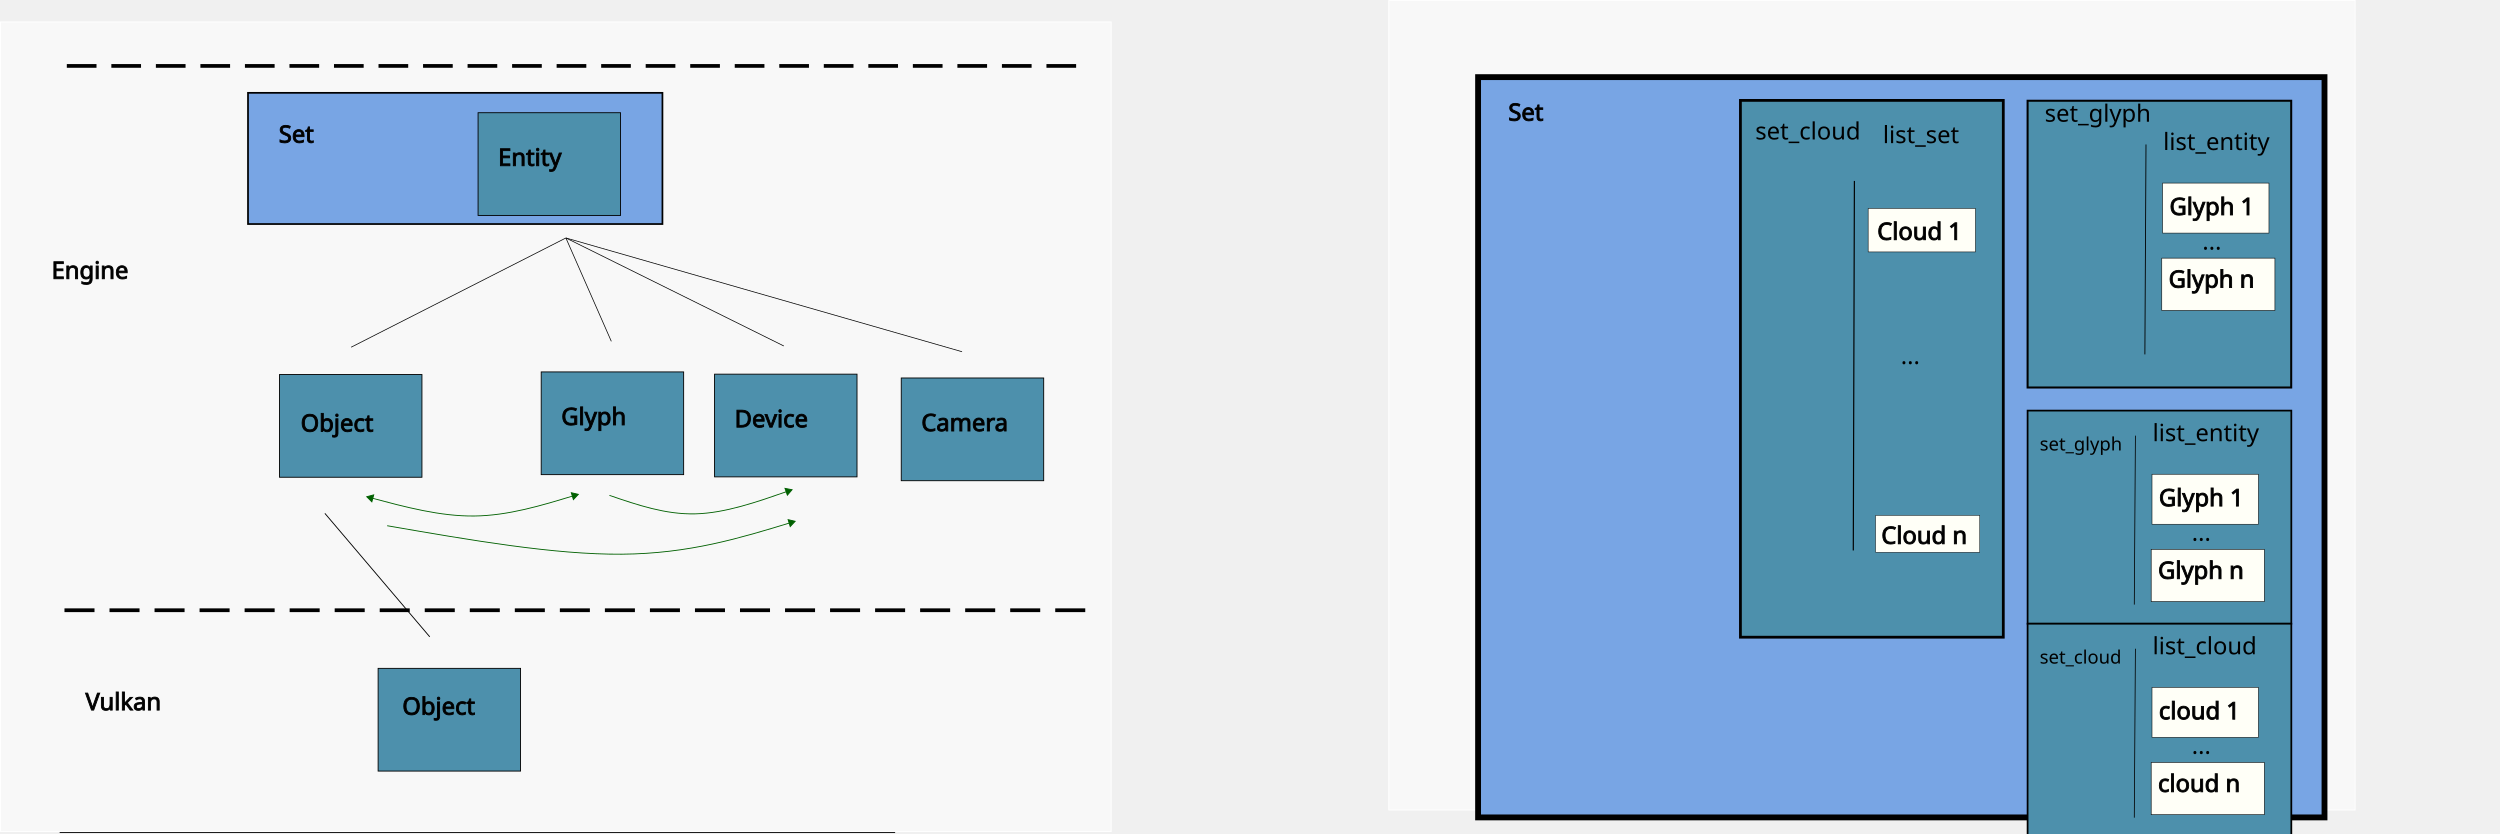
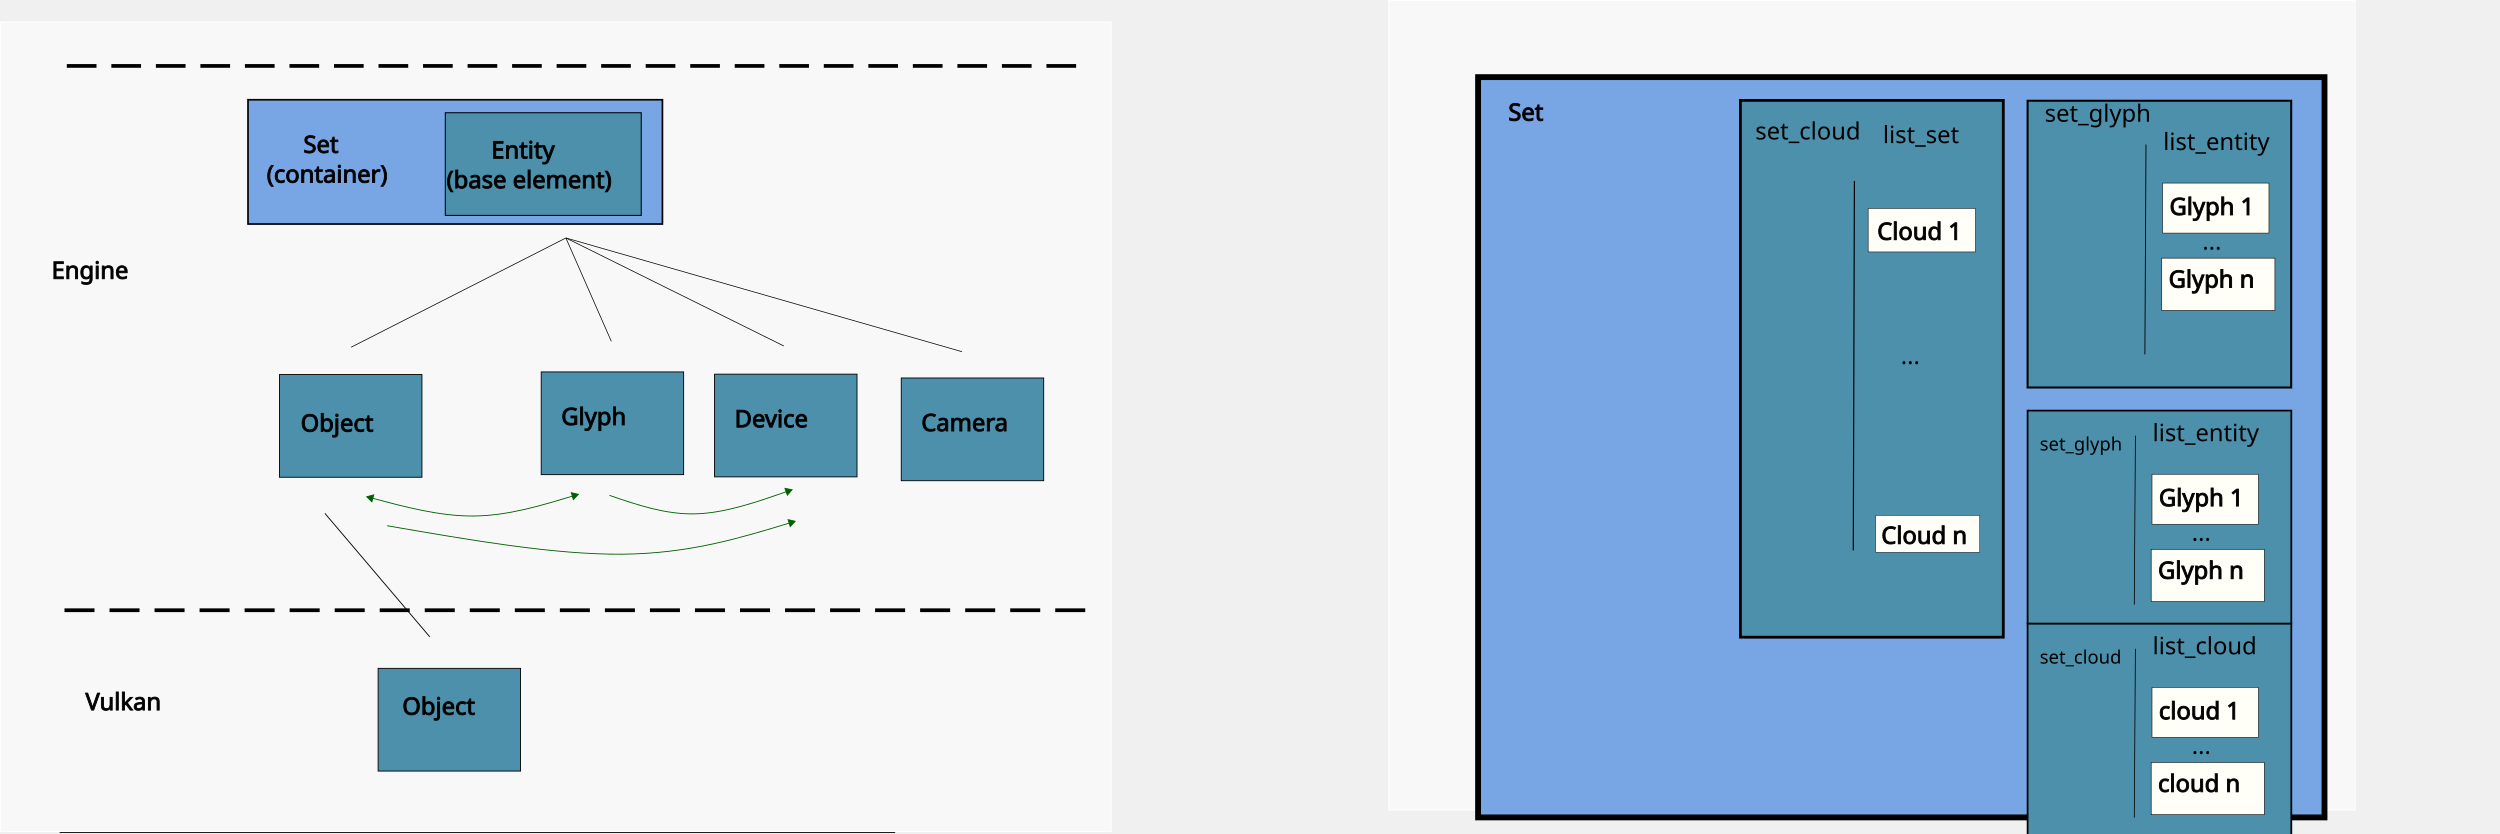
<svg xmlns="http://www.w3.org/2000/svg" width="741.434mm" height="247.051mm" viewBox="0 0 741.434 247.051" version="1.1" id="svg5">
  <defs id="defs2">
    <marker style="overflow:visible" id="TriangleOutL" refX="0.0" refY="0.0" orient="auto">
      <path transform="scale(0.8)" style="fill-rule:evenodd;fill:context-stroke;stroke:context-stroke;stroke-width:1.0pt" d="M 5.77,0.0 L -2.88,5.0 L -2.88,-5.0 L 5.77,0.0 z " id="path2060" />
    </marker>
    <marker style="overflow:visible" id="TriangleInL" refX="0.0" refY="0.0" orient="auto">
      <path transform="scale(-0.8)" style="fill-rule:evenodd;fill:context-stroke;stroke:context-stroke;stroke-width:1.0pt" d="M 5.77,0.0 L -2.88,5.0 L -2.88,-5.0 L 5.77,0.0 z " id="path2051" />
    </marker>
    <marker style="overflow:visible" id="TriangleInM" refX="0.0" refY="0.0" orient="auto">
      <path transform="scale(-0.4)" style="fill-rule:evenodd;fill:context-stroke;stroke:context-stroke;stroke-width:1.0pt" d="M 5.77,0.0 L -2.88,5.0 L -2.88,-5.0 L 5.77,0.0 z " id="path2054" />
    </marker>
  </defs>
  <g id="layer1" transform="translate(331.2248,2.925876)">
    <rect style="fill:#ffffff;fill-opacity:0.555;stroke:#ffffff;stroke-width:0.292" id="rect16124" width="329.398" height="240.062" x="-331.079" y="3.59" />
-     <rect style="fill:#78a5e4;fill-opacity:1;stroke:#000000;stroke-width:0.511;stroke-opacity:1" id="rect896-8" width="122.913" height="38.91" x="-257.675" y="24.607" />
-     <rect style="fill:#4d90ac;fill-opacity:1;stroke:#000000;stroke-width:0.265;stroke-opacity:1" id="rect896" width="42.244" height="30.462" x="-189.439" y="30.503" />
-     <text xml:space="preserve" style="font-size:7.056px;line-height:1.25;font-family:sans-serif;-inkscape-font-specification:'sans-serif, Normal';stroke:#000000;stroke-width:0.265;stroke-opacity:1" x="-183.499" y="46.233" id="text1714">
-       <tspan id="tspan1712" style="stroke:#000000;stroke-width:0.265;stroke-opacity:1" x="-183.499" y="46.233">Entity</tspan>
+     <rect style="fill:#78a5e4;fill-opacity:1;stroke:#000000;stroke-width:0.497;stroke-opacity:1" id="rect896-8" width="122.913" height="36.862" x="-257.675" y="26.656" />
+     <rect style="fill:#4d90ac;fill-opacity:1;stroke:#000000;stroke-width:0.311;stroke-opacity:1" id="rect896" width="58.104" height="30.443" x="-199.157" y="30.512" />
+     <text xml:space="preserve" style="font-size:7.056px;line-height:1.25;font-family:sans-serif;-inkscape-font-specification:'sans-serif, Normal';text-align:center;text-anchor:middle;stroke:#000000;stroke-width:0.265;stroke-opacity:1" x="-169.716" y="44.046" id="text1714">
+       <tspan id="tspan1712" style="text-align:center;text-anchor:middle;stroke:#000000;stroke-width:0.265;stroke-opacity:1" x="-169.716" y="44.046">Entity</tspan>
+       <tspan style="text-align:center;text-anchor:middle;stroke:#000000;stroke-width:0.265;stroke-opacity:1" x="-169.716" y="52.865" id="tspan5735">(base element)</tspan>
    </text>
    <rect style="fill:#4d90ac;fill-opacity:1;stroke:#000000;stroke-width:0.265;stroke-opacity:1" id="rect896-89" width="42.244" height="30.462" x="-248.332" y="108.151" />
    <text xml:space="preserve" style="font-size:7.056px;line-height:1.25;font-family:sans-serif;-inkscape-font-specification:'sans-serif, Normal';stroke:#000000;stroke-width:0.265;stroke-opacity:1" x="-242.065" y="125.047" id="text1714-64">
      <tspan id="tspan1712-3" style="stroke:#000000;stroke-width:0.265;stroke-opacity:1" x="-242.065" y="125.047">Object</tspan>
    </text>
-     <text xml:space="preserve" style="font-size:7.056px;line-height:1.25;font-family:sans-serif;-inkscape-font-specification:'sans-serif, Normal';stroke:#000000;stroke-width:0.265;stroke-opacity:1" x="-248.55" y="39.368" id="text1714-83">
-       <tspan id="tspan1712-1" style="stroke:#000000;stroke-width:0.265;stroke-opacity:1" x="-248.55" y="39.368">Set</tspan>
+     <text xml:space="preserve" style="font-size:7.056px;line-height:1.25;font-family:sans-serif;-inkscape-font-specification:'sans-serif, Normal';text-align:center;text-anchor:middle;stroke:#000000;stroke-width:0.265;stroke-opacity:1" x="-229.618" y="42.394" id="text1714-83">
+       <tspan id="tspan1712-1" style="text-align:center;text-anchor:middle;stroke:#000000;stroke-width:0.265;stroke-opacity:1" x="-229.618" y="42.394">Set</tspan>
+       <tspan style="text-align:center;text-anchor:middle;stroke:#000000;stroke-width:0.265;stroke-opacity:1" x="-229.618" y="51.214" id="tspan1323">(container)</tspan>
    </text>
    <rect style="fill:#4d90ac;fill-opacity:1;stroke:#000000;stroke-width:0.265;stroke-opacity:1" id="rect896-1-5" width="42.244" height="30.462" x="-219.085" y="195.292" />
    <text xml:space="preserve" style="font-size:7.056px;line-height:1.25;font-family:sans-serif;-inkscape-font-specification:'sans-serif, Normal';stroke:#000000;stroke-width:0.265;stroke-opacity:1" x="-211.919" y="209.015" id="text1714-7-9">
      <tspan id="tspan1712-5-7" style="stroke:#000000;stroke-width:0.265;stroke-opacity:1" x="-211.919" y="209.015">Object</tspan>
    </text>
    <rect style="fill:#4d90ac;fill-opacity:1;stroke:#000000;stroke-width:0.265;stroke-opacity:1" id="rect896-17" width="42.244" height="30.462" x="-170.718" y="107.376" />
    <text xml:space="preserve" style="font-size:7.056px;line-height:1.25;font-family:sans-serif;-inkscape-font-specification:'sans-serif, Normal';stroke:#000000;stroke-width:0.265;stroke-opacity:1" x="-164.778" y="123.106" id="text1714-8">
      <tspan id="tspan1712-57" style="stroke:#000000;stroke-width:0.265;stroke-opacity:1" x="-164.778" y="123.106">Glyph</tspan>
    </text>
    <rect style="fill:#4d90ac;fill-opacity:1;stroke:#000000;stroke-width:0.265;stroke-opacity:1" id="rect896-17-4" width="42.244" height="30.462" x="-119.302" y="108.04" />
    <text xml:space="preserve" style="font-size:7.056px;line-height:1.25;font-family:sans-serif;-inkscape-font-specification:'sans-serif, Normal';stroke:#000000;stroke-width:0.265;stroke-opacity:1" x="-113.362" y="123.77" id="text1714-8-1">
      <tspan id="tspan1712-57-8" style="stroke:#000000;stroke-width:0.265;stroke-opacity:1" x="-113.362" y="123.77">Device</tspan>
    </text>
    <rect style="fill:#4d90ac;fill-opacity:1;stroke:#000000;stroke-width:0.265;stroke-opacity:1" id="rect896-17-4-1" width="42.244" height="30.462" x="-63.938" y="109.176" />
    <text xml:space="preserve" style="font-size:7.056px;line-height:1.25;font-family:sans-serif;-inkscape-font-specification:'sans-serif, Normal';stroke:#000000;stroke-width:0.265;stroke-opacity:1" x="-57.998" y="124.906" id="text1714-8-1-7">
      <tspan id="tspan1712-57-8-5" style="stroke:#000000;stroke-width:0.265;stroke-opacity:1" x="-57.998" y="124.906">Camera</tspan>
    </text>
    <text xml:space="preserve" style="font-size:7.056px;line-height:1.25;font-family:sans-serif;-inkscape-font-specification:'sans-serif, Normal';stroke:#000000;stroke-width:0.265;stroke-opacity:1" x="-315.928" y="79.738" id="text10767">
      <tspan id="tspan10765" style="stroke:#000000;stroke-width:0.265;stroke-opacity:1" x="-315.928" y="79.738">Engine</tspan>
    </text>
    <text xml:space="preserve" style="font-size:7.056px;line-height:1.25;font-family:sans-serif;-inkscape-font-specification:'sans-serif, Normal';stroke:#000000;stroke-width:0.265;stroke-opacity:1" x="-305.878" y="207.671" id="text11761">
      <tspan id="tspan11759" style="stroke:#000000;stroke-width:0.265;stroke-opacity:1" x="-305.878" y="207.671">Vulkan</tspan>
    </text>
    <path style="fill:none;stroke:#000000;stroke-width:0.265px;stroke-linecap:butt;stroke-linejoin:miter;stroke-opacity:1" d="m -234.875,149.325 31.101,36.616" id="path12751" />
    <path style="fill:none;stroke:#000000;stroke-width:1.101;stroke-linecap:butt;stroke-linejoin:miter;stroke-miterlimit:4;stroke-dasharray:8.804, 4.402;stroke-dashoffset:0;stroke-opacity:1" d="M -311.409,16.625 H -11.314" id="path12759" />
    <path style="fill:none;stroke:#000000;stroke-width:1.113;stroke-linecap:butt;stroke-linejoin:miter;stroke-miterlimit:4;stroke-dasharray:8.904, 4.452;stroke-dashoffset:0;stroke-opacity:1" d="M -312.103,178.056 H -5.169" id="path12759-5" />
    <path style="fill:none;stroke:#000000;stroke-width:0.265px;stroke-linecap:butt;stroke-linejoin:miter;stroke-opacity:1" d="M -313.535,243.993 H -65.756" id="path12759-3" />
    <path style="fill:none;stroke:#000000;stroke-width:0.215px;stroke-linecap:butt;stroke-linejoin:miter;stroke-opacity:1" d="m -163.398,67.648 13.475,30.657" id="path14612" />
    <path style="fill:none;stroke:#000000;stroke-width:0.215px;stroke-linecap:butt;stroke-linejoin:miter;stroke-opacity:1" d="m -163.398,67.648 -63.69,32.398" id="path14614" />
    <path style="fill:none;stroke:#000000;stroke-width:0.215px;stroke-linecap:butt;stroke-linejoin:miter;stroke-opacity:1" d="M -163.398,67.648 -45.904,101.389" id="path1873" />
    <path style="fill:none;stroke:#000000;stroke-width:0.215px;stroke-linecap:butt;stroke-linejoin:miter;stroke-opacity:1" d="m -163.398,67.648 64.636,32.04 m 48.487,-19.935" id="path1873-1" />
    <rect style="fill:#ffffff;fill-opacity:0.555;stroke:#ffffff;stroke-width:0.273" id="rect16124-3" width="286.585" height="240.081" x="80.655" y="-2.79" />
    <rect style="fill:#ffffff;fill-opacity:0.555;stroke:#ffffff;stroke-width:0.215" id="rect16124-3-0" width="291.162" height="147.15" x="140.207" y="259.818" />
    <rect style="fill:#78a5e4;fill-opacity:1;stroke:#000000;stroke-width:1.734;stroke-opacity:1" id="rect896-8-1" width="251.026" height="219.547" x="107.136" y="19.949" />
    <rect style="fill:#4d90ac;fill-opacity:1;stroke:#000000;stroke-width:0.602;stroke-opacity:1" id="rect896-7" width="78.178" height="85.044" x="270.106" y="26.953" />
    <rect style="fill:#4d90ac;fill-opacity:1;stroke:#000000;stroke-width:0.823;stroke-opacity:1" id="rect896-7-2" width="77.958" height="159.202" x="184.941" y="26.849" />
    <rect style="fill:#fffff7;fill-opacity:1;stroke:#000000;stroke-width:0.15;stroke-opacity:1" id="rect896-17-4-1-4" width="31.811" height="12.914" x="222.821" y="58.876" />
    <text xml:space="preserve" style="font-size:7.056px;line-height:1.25;font-family:sans-serif;-inkscape-font-specification:'sans-serif, Normal';stroke:#000000;stroke-width:0.265;stroke-opacity:1" x="225.505" y="68.186" id="text1714-5">
      <tspan id="tspan1712-9" style="stroke:#000000;stroke-width:0.265;stroke-opacity:1" x="225.505" y="68.186">Cloud 1</tspan>
    </text>
    <rect style="fill:#fffff7;fill-opacity:1;stroke:#000000;stroke-width:0.136;stroke-opacity:1" id="rect896-17-4-1-4-8" width="30.887" height="10.939" x="225.033" y="149.925" />
    <text xml:space="preserve" style="font-size:7.056px;line-height:1.25;font-family:sans-serif;-inkscape-font-specification:'sans-serif, Normal';stroke:#000000;stroke-width:0.265;stroke-opacity:1" x="226.716" y="158.346" id="text1714-5-9">
      <tspan id="tspan1712-9-3" style="stroke:#000000;stroke-width:0.265;stroke-opacity:1" x="226.716" y="158.346">Cloud n</tspan>
    </text>
    <text xml:space="preserve" style="font-size:7.056px;line-height:1.25;font-family:sans-serif;-inkscape-font-specification:'sans-serif, Normal';stroke:#000000;stroke-width:0.265;stroke-opacity:1" x="116.098" y="32.844" id="text1714-83-7">
      <tspan id="tspan1712-1-8" style="stroke:#000000;stroke-width:0.265;stroke-opacity:1" x="116.098" y="32.844">Set</tspan>
    </text>
    <text xml:space="preserve" style="font-size:7.056px;line-height:1.25;font-family:sans-serif;-inkscape-font-specification:'sans-serif, Normal';stroke-width:0.265" x="189.342" y="38.43" id="text7446">
      <tspan id="tspan7444" style="stroke-width:0.265" x="189.342" y="38.43">set_cloud</tspan>
    </text>
    <rect style="fill:#fffff7;fill-opacity:1;stroke:#000000;stroke-width:0.16;stroke-opacity:1" id="rect896-17-4-1-4-9" width="31.545" height="14.833" x="310.143" y="51.369" />
    <text xml:space="preserve" style="font-size:7.056px;line-height:1.25;font-family:sans-serif;-inkscape-font-specification:'sans-serif, Normal';stroke:#000000;stroke-width:0.265;stroke-opacity:1" x="312.179" y="60.823" id="text1714-5-2">
      <tspan id="tspan1712-9-2" style="stroke:#000000;stroke-width:0.265;stroke-opacity:1" x="312.179" y="60.823">Glyph 1</tspan>
    </text>
    <rect style="fill:#fffff7;fill-opacity:1;stroke:#000000;stroke-width:0.169;stroke-opacity:1" id="rect896-17-4-1-4-5-4" width="33.558" height="15.517" x="309.899" y="73.63" />
    <text xml:space="preserve" style="font-size:7.056px;line-height:1.25;font-family:sans-serif;-inkscape-font-specification:'sans-serif, Normal';stroke:#000000;stroke-width:0.265;stroke-opacity:1" x="311.923" y="82.361" id="text1714-5-9-7">
      <tspan id="tspan1712-9-4-7" style="stroke:#000000;stroke-width:0.265;stroke-opacity:1" x="311.923" y="82.361">Glyph n</tspan>
    </text>
    <text xml:space="preserve" style="font-size:7.056px;line-height:1.25;font-family:sans-serif;-inkscape-font-specification:'sans-serif, Normal';stroke-width:0.265" x="321.918" y="71.095" id="text2702-5">
      <tspan id="tspan2700-4" style="stroke-width:0.265" x="321.918" y="71.095">...</tspan>
    </text>
    <text xml:space="preserve" style="font-size:7.056px;line-height:1.25;font-family:sans-serif;-inkscape-font-specification:'sans-serif, Normal';stroke-width:0.265" x="232.485" y="105.033" id="text2702-5-0">
      <tspan id="tspan2700-4-6" style="stroke-width:0.265" x="232.485" y="105.033">...</tspan>
    </text>
    <text xml:space="preserve" style="font-size:7.056px;line-height:1.25;font-family:sans-serif;-inkscape-font-specification:'sans-serif, Normal';stroke-width:0.265" x="275.169" y="33.171" id="text25968">
      <tspan id="tspan25966" style="stroke-width:0.265" x="275.169" y="33.171">set_glyph</tspan>
    </text>
    <rect style="fill:#4d90ac;fill-opacity:1;stroke:#000000;stroke-width:0.519;stroke-opacity:1" id="rect896-7-6" width="78.214" height="63.201" x="270.106" y="118.848" />
    <path style="fill:none;stroke:#000000;stroke-width:0.265px;stroke-linecap:butt;stroke-linejoin:miter;stroke-opacity:1" d="m 305.22,39.923 -0.329,62.266" id="path43190" />
    <path style="fill:none;stroke:#000000;stroke-width:0.351px;stroke-linecap:butt;stroke-linejoin:miter;stroke-opacity:1" d="M 218.741,50.729 218.412,160.32" id="path43190-2" />
    <text xml:space="preserve" style="font-size:7.056px;line-height:1.25;font-family:sans-serif;-inkscape-font-specification:'sans-serif, Normal';stroke-width:0.265" x="310.321" y="41.565" id="text44998">
      <tspan id="tspan44996" style="stroke-width:0.265" x="310.321" y="41.565">list_entity</tspan>
    </text>
    <rect style="fill:#fffff7;fill-opacity:1;stroke:#000000;stroke-width:0.16;stroke-opacity:1" id="rect896-17-4-1-4-9-5" width="31.545" height="14.833" x="307.003" y="137.718" />
    <text xml:space="preserve" style="font-size:7.056px;line-height:1.25;font-family:sans-serif;-inkscape-font-specification:'sans-serif, Normal';stroke:#000000;stroke-width:0.265;stroke-opacity:1" x="309.04" y="147.172" id="text1714-5-2-0">
      <tspan id="tspan1712-9-2-6" style="stroke:#000000;stroke-width:0.265;stroke-opacity:1" x="309.04" y="147.172">Glyph 1</tspan>
    </text>
    <rect style="fill:#fffff7;fill-opacity:1;stroke:#000000;stroke-width:0.169;stroke-opacity:1" id="rect896-17-4-1-4-5-4-4" width="33.558" height="15.517" x="306.76" y="159.979" />
    <text xml:space="preserve" style="font-size:7.056px;line-height:1.25;font-family:sans-serif;-inkscape-font-specification:'sans-serif, Normal';stroke:#000000;stroke-width:0.265;stroke-opacity:1" x="308.784" y="168.71" id="text1714-5-9-7-6">
      <tspan id="tspan1712-9-4-7-2" style="stroke:#000000;stroke-width:0.265;stroke-opacity:1" x="308.784" y="168.71">Glyph n</tspan>
    </text>
    <text xml:space="preserve" style="font-size:7.056px;line-height:1.25;font-family:sans-serif;-inkscape-font-specification:'sans-serif, Normal';stroke-width:0.265" x="318.779" y="157.444" id="text2702-5-5">
      <tspan id="tspan2700-4-8" style="stroke-width:0.265" x="318.779" y="157.444">...</tspan>
    </text>
    <text xml:space="preserve" style="font-size:5.479px;line-height:1.25;font-family:sans-serif;-inkscape-font-specification:'sans-serif, Normal';stroke-width:0.205" x="273.697" y="130.676" id="text25968-6">
      <tspan id="tspan25966-2" style="stroke-width:0.205" x="273.697" y="130.676">set_glyph</tspan>
    </text>
    <path style="fill:none;stroke:#000000;stroke-width:0.238px;stroke-linecap:butt;stroke-linejoin:miter;stroke-opacity:1" d="m 302.081,126.273 -0.33,50.106" id="path43190-8" />
    <text xml:space="preserve" style="font-size:7.056px;line-height:1.25;font-family:sans-serif;-inkscape-font-specification:'sans-serif, Normal';stroke-width:0.265" x="307.181" y="127.914" id="text44998-4">
      <tspan id="tspan44996-7" style="stroke-width:0.265" x="307.181" y="127.914">list_entity</tspan>
    </text>
    <rect style="fill:#4d90ac;fill-opacity:1;stroke:#000000;stroke-width:0.519;stroke-opacity:1" id="rect896-7-6-9" width="78.214" height="63.201" x="270.106" y="182.049" />
    <rect style="fill:#fffff7;fill-opacity:1;stroke:#000000;stroke-width:0.16;stroke-opacity:1" id="rect896-17-4-1-4-9-5-9" width="31.545" height="14.833" x="307.003" y="200.919" />
    <text xml:space="preserve" style="font-size:7.056px;line-height:1.25;font-family:sans-serif;-inkscape-font-specification:'sans-serif, Normal';stroke:#000000;stroke-width:0.265;stroke-opacity:1" x="309.04" y="210.373" id="text1714-5-2-0-0">
      <tspan id="tspan1712-9-2-6-8" style="stroke:#000000;stroke-width:0.265;stroke-opacity:1" x="309.04" y="210.373">cloud 1</tspan>
    </text>
    <rect style="fill:#fffff7;fill-opacity:1;stroke:#000000;stroke-width:0.169;stroke-opacity:1" id="rect896-17-4-1-4-5-4-4-1" width="33.558" height="15.517" x="306.76" y="223.18" />
    <text xml:space="preserve" style="font-size:7.056px;line-height:1.25;font-family:sans-serif;-inkscape-font-specification:'sans-serif, Normal';stroke:#000000;stroke-width:0.265;stroke-opacity:1" x="308.784" y="231.911" id="text1714-5-9-7-6-3">
      <tspan id="tspan1712-9-4-7-2-1" style="stroke:#000000;stroke-width:0.265;stroke-opacity:1" x="308.784" y="231.911">cloud n</tspan>
    </text>
    <text xml:space="preserve" style="font-size:7.056px;line-height:1.25;font-family:sans-serif;-inkscape-font-specification:'sans-serif, Normal';stroke-width:0.265" x="318.779" y="220.645" id="text2702-5-5-1">
      <tspan id="tspan2700-4-8-0" style="stroke-width:0.265" x="318.779" y="220.645">...</tspan>
    </text>
    <text xml:space="preserve" style="font-size:5.479px;line-height:1.25;font-family:sans-serif;-inkscape-font-specification:'sans-serif, Normal';stroke-width:0.205" x="273.697" y="193.877" id="text25968-6-3">
      <tspan id="tspan25966-2-4" style="stroke-width:0.205" x="273.697" y="193.877">set_cloud</tspan>
    </text>
    <path style="fill:none;stroke:#000000;stroke-width:0.238px;stroke-linecap:butt;stroke-linejoin:miter;stroke-opacity:1" d="m 302.081,189.474 -0.33,50.106" id="path43190-8-0" />
    <path style="fill:none;stroke:#000000;stroke-width:0.238px;stroke-linecap:butt;stroke-linejoin:miter;stroke-opacity:1" d="m 194.453,284.786 -0.33,50.106" id="path43190-8-0-1" />
    <path style="fill:none;stroke:#000000;stroke-width:0.238px;stroke-linecap:butt;stroke-linejoin:miter;stroke-opacity:1" d="m 239.618,284.938 -0.33,50.106" id="path43190-8-0-1-9" />
    <path style="fill:none;stroke:#000000;stroke-width:0.358px;stroke-linecap:butt;stroke-linejoin:miter;stroke-opacity:1" d="m 299.463,281.949 -0.325,115.656" id="path43190-8-0-1-9-2" />
    <path style="fill:none;stroke:#000000;stroke-width:0.358px;stroke-linecap:butt;stroke-linejoin:miter;stroke-opacity:1" d="M 363.132,283.07 362.807,398.726" id="path43190-8-0-1-9-2-5" />
    <text xml:space="preserve" style="font-size:7.056px;line-height:1.25;font-family:sans-serif;-inkscape-font-specification:'sans-serif, Normal';stroke-width:0.265" x="307.181" y="191.116" id="text44998-4-3">
      <tspan id="tspan44996-7-9" style="stroke-width:0.265" x="307.181" y="191.116">list_cloud</tspan>
    </text>
    <text xml:space="preserve" style="font-size:7.056px;line-height:1.25;font-family:sans-serif;-inkscape-font-specification:'sans-serif, Normal';stroke-width:0.265" x="227.192" y="39.515" id="text44998-4-2">
      <tspan id="tspan44996-7-4" style="stroke-width:0.265" x="227.192" y="39.515">list_set</tspan>
    </text>
    <text xml:space="preserve" style="font-size:7.056px;line-height:1.25;font-family:sans-serif;-inkscape-font-specification:'sans-serif, Normal';stroke-width:0.265" x="164.102" y="291.428" id="text69573">
      <tspan id="tspan69571" style="stroke-width:0.265" x="164.102" y="291.428">dataset</tspan>
    </text>
    <text xml:space="preserve" style="font-size:7.056px;line-height:1.25;font-family:sans-serif;-inkscape-font-specification:'sans-serif, Normal';stroke-width:0.265" x="196.769" y="290.579" id="text70765">
      <tspan id="tspan70763" style="stroke-width:0.265" x="196.769" y="290.579">world</tspan>
    </text>
    <text xml:space="preserve" style="font-size:7.056px;line-height:1.25;font-family:sans-serif;-inkscape-font-specification:'sans-serif, Normal';stroke-width:0.265" x="196.364" y="305.321" id="text71825">
      <tspan id="tspan71823" style="stroke-width:0.265" x="196.364" y="305.321">Scene</tspan>
    </text>
    <text xml:space="preserve" style="font-size:7.056px;line-height:1.25;font-family:sans-serif;-inkscape-font-specification:'sans-serif, Normal';stroke-width:0.265" x="245.875" y="290.634" id="text74757">
      <tspan id="tspan74755" style="stroke-width:0.265" x="245.875" y="290.634">Glyph</tspan>
    </text>
    <text xml:space="preserve" style="font-size:7.056px;line-height:1.25;font-family:sans-serif;-inkscape-font-specification:'sans-serif, Normal';stroke-width:0.265" x="245.097" y="304.753" id="text77149">
      <tspan id="tspan77147" style="stroke-width:0.265" x="245.097" y="304.753">Capture/</tspan>
      <tspan style="stroke-width:0.265" x="245.097" y="313.572" id="tspan78315">Playback_ID</tspan>
    </text>
    <path style="fill:none;stroke:#000000;stroke-width:0.361px;stroke-linecap:butt;stroke-linejoin:miter;stroke-opacity:1" d="m 195.024,296.123 h 226.472" id="path79090" />
    <path style="fill:none;stroke:#000000;stroke-width:0.323px;stroke-linecap:butt;stroke-linejoin:miter;stroke-opacity:1" d="M 241.87,351.225 H 423.442" id="path79090-6" />
    <text xml:space="preserve" style="font-size:7.056px;line-height:1.25;font-family:sans-serif;-inkscape-font-specification:'sans-serif, Normal';stroke-width:0.265" x="248.819" y="364.621" id="text80172">
      <tspan id="tspan80170" style="stroke-width:0.265" x="248.819" y="364.621">cloud_name</tspan>
    </text>
    <text xml:space="preserve" style="font-size:7.056px;line-height:1.25;font-family:sans-serif;-inkscape-font-specification:'sans-serif, Normal';stroke-width:0.265" x="304.365" y="305.814" id="text86422">
      <tspan id="tspan86420" style="stroke-width:0.265" x="304.365" y="305.814">Glyph</tspan>
    </text>
    <text xml:space="preserve" style="font-size:7.056px;line-height:1.25;font-family:sans-serif;-inkscape-font-specification:'sans-serif, Normal';stroke-width:0.265" x="367.551" y="304.944" id="text86422-2">
      <tspan id="tspan86420-76" style="stroke-width:0.265" x="367.551" y="304.944">AABB</tspan>
    </text>
    <text xml:space="preserve" style="font-size:7.056px;line-height:1.25;font-family:sans-serif;-inkscape-font-specification:'sans-serif, Normal';stroke-width:0.265" x="303.546" y="325.718" id="text86422-6">
      <tspan id="tspan86420-7" style="stroke-width:0.265" x="303.546" y="325.718">Camera</tspan>
    </text>
    <text xml:space="preserve" style="font-size:7.056px;line-height:1.25;font-family:sans-serif;-inkscape-font-specification:'sans-serif, Normal';fill:#007f00;fill-opacity:1;stroke-width:0.265" x="167.984" y="299.815" id="text89202">
      <tspan id="tspan89200" style="fill:#007f00;fill-opacity:1;stroke-width:0.265" x="167.984" y="299.815">Set</tspan>
    </text>
    <text xml:space="preserve" style="font-size:7.056px;line-height:1.25;font-family:sans-serif;-inkscape-font-specification:'sans-serif, Normal';fill:#007f00;fill-opacity:1;stroke-width:0.265" x="214.749" y="295.572" id="text89202-9">
      <tspan id="tspan89200-3" style="fill:#007f00;fill-opacity:1;stroke-width:0.265" x="214.749" y="295.572">Set</tspan>
    </text>
    <text xml:space="preserve" style="font-size:7.056px;line-height:1.25;font-family:sans-serif;-inkscape-font-specification:'sans-serif, Normal';fill:#007f00;fill-opacity:1;stroke-width:0.265" x="215.044" y="315.072" id="text89202-3">
      <tspan id="tspan89200-8" style="fill:#007f00;fill-opacity:1;stroke-width:0.265" x="215.044" y="315.072">Set</tspan>
    </text>
    <text xml:space="preserve" style="font-size:7.056px;line-height:1.25;font-family:sans-serif;-inkscape-font-specification:'sans-serif, Normal';fill:#007f00;fill-opacity:1;stroke-width:0.265" x="283.044" y="324.256" id="text89202-3-4">
      <tspan id="tspan89200-8-0" style="fill:#007f00;fill-opacity:1;stroke-width:0.265" x="283.044" y="324.256">Set</tspan>
    </text>
    <text xml:space="preserve" style="font-size:7.056px;line-height:1.25;font-family:sans-serif;-inkscape-font-specification:'sans-serif, Normal';fill:#007f00;fill-opacity:1;stroke-width:0.265" x="322.596" y="312.644" id="text89202-3-4-1">
      <tspan id="tspan89200-8-0-3" style="fill:#007f00;fill-opacity:1;stroke-width:0.265" x="322.596" y="312.644">Set</tspan>
    </text>
    <text xml:space="preserve" style="font-size:7.056px;line-height:1.25;font-family:sans-serif;-inkscape-font-specification:'sans-serif, Normal';fill:#007f00;fill-opacity:1;stroke-width:0.265" x="286.164" y="373.079" id="text89202-3-0">
      <tspan id="tspan89200-8-4" style="fill:#007f00;fill-opacity:1;stroke-width:0.265" x="286.164" y="373.079">Set</tspan>
    </text>
    <text xml:space="preserve" style="font-size:7.056px;line-height:1.25;font-family:sans-serif;-inkscape-font-specification:'sans-serif, Normal';fill:#004592;fill-opacity:1;stroke-width:0.265" x="388.12" y="311.862" id="text90900">
      <tspan id="tspan90898" style="fill:#004592;fill-opacity:1;stroke-width:0.265" x="388.12" y="311.862">Entity</tspan>
    </text>
    <text xml:space="preserve" style="font-size:7.056px;line-height:1.25;font-family:sans-serif;-inkscape-font-specification:'sans-serif, Normal';fill:#004592;fill-opacity:1;stroke-width:0.265" x="333.438" y="329.196" id="text90900-5">
      <tspan id="tspan90898-69" style="fill:#004592;fill-opacity:1;stroke-width:0.265" x="333.438" y="329.196">Entity</tspan>
    </text>
    <text xml:space="preserve" style="font-size:7.056px;line-height:1.25;font-family:sans-serif;-inkscape-font-specification:'sans-serif, Normal';stroke-width:0.265" x="310.972" y="383.437" id="text87800-8">
      <tspan id="tspan87798-7" style="stroke-width:0.265" x="310.972" y="383.437">cloud</tspan>
    </text>
    <text xml:space="preserve" style="font-size:7.056px;line-height:1.25;font-family:sans-serif;-inkscape-font-specification:'sans-serif, Normal';fill:#004592;fill-opacity:1;stroke-width:0.265" x="330.7" y="390.177" id="text90900-6-2">
      <tspan id="tspan90898-6-8" style="fill:#004592;fill-opacity:1;stroke-width:0.265" x="330.7" y="390.177">Entity</tspan>
    </text>
    <text xml:space="preserve" style="font-size:7.056px;line-height:1.25;font-family:sans-serif;-inkscape-font-specification:'sans-serif, Normal';stroke-width:0.265" x="302.77" y="342.432" id="text87800-8-2">
      <tspan id="tspan87798-7-9" style="stroke-width:0.265" x="302.77" y="342.432">cloud</tspan>
    </text>
    <text xml:space="preserve" style="font-size:7.056px;line-height:1.25;font-family:sans-serif;-inkscape-font-specification:'sans-serif, Normal';fill:#004592;fill-opacity:1;stroke-width:0.265" x="322.498" y="349.172" id="text90900-6-2-9">
      <tspan id="tspan90898-6-8-6" style="fill:#004592;fill-opacity:1;stroke-width:0.265" x="322.498" y="349.172">Entity</tspan>
    </text>
    <text xml:space="preserve" style="font-size:7.056px;line-height:1.25;font-family:sans-serif;-inkscape-font-specification:'sans-serif, Normal';fill:#004592;fill-opacity:1;stroke-width:0.265" x="266.469" y="293.903" id="text90900-0">
      <tspan id="tspan90898-5" style="fill:#004592;fill-opacity:1;stroke-width:0.265" x="266.469" y="293.903">Entity</tspan>
    </text>
    <text xml:space="preserve" style="font-size:7.056px;line-height:1.25;font-family:sans-serif;-inkscape-font-specification:'sans-serif, Normal';stroke-width:0.265" x="367.821" y="312.914" id="text97051">
      <tspan id="tspan97049" style="stroke-width:0.265" x="367.821" y="312.914">Axis</tspan>
    </text>
    <text xml:space="preserve" style="font-size:7.056px;line-height:1.25;font-family:sans-serif;-inkscape-font-specification:'sans-serif, Normal';stroke-width:0.265" x="311.292" y="367.119" id="text86422-21">
      <tspan id="tspan86420-5" style="stroke-width:0.265" x="311.292" y="367.119">Glyph</tspan>
    </text>
    <text xml:space="preserve" style="font-size:7.056px;line-height:1.25;font-family:sans-serif;-inkscape-font-specification:'sans-serif, Normal';stroke-width:0.265" x="369.652" y="363.216" id="text86422-2-9">
      <tspan id="tspan86420-76-9" style="stroke-width:0.265" x="369.652" y="363.216">AABB</tspan>
    </text>
    <text xml:space="preserve" style="font-size:7.056px;line-height:1.25;font-family:sans-serif;-inkscape-font-specification:'sans-serif, Normal';fill:#007f00;fill-opacity:1;stroke-width:0.265" x="329.522" y="373.948" id="text89202-3-4-1-1">
      <tspan id="tspan89200-8-0-3-4" style="fill:#007f00;fill-opacity:1;stroke-width:0.265" x="329.522" y="373.948">Set</tspan>
    </text>
    <text xml:space="preserve" style="font-size:7.056px;line-height:1.25;font-family:sans-serif;-inkscape-font-specification:'sans-serif, Normal';fill:#004592;fill-opacity:1;stroke-width:0.265" x="390.221" y="370.134" id="text90900-9">
      <tspan id="tspan90898-1" style="fill:#004592;fill-opacity:1;stroke-width:0.265" x="390.221" y="370.134">Entity</tspan>
    </text>
    <text xml:space="preserve" style="font-size:7.056px;line-height:1.25;font-family:sans-serif;-inkscape-font-specification:'sans-serif, Normal';stroke-width:0.265" x="369.922" y="371.186" id="text97051-0">
      <tspan id="tspan97049-7" style="stroke-width:0.265" x="369.922" y="371.186">Axis</tspan>
    </text>
    <rect style="fill:#ffffff;fill-opacity:0.555;stroke:#ffffff;stroke-width:0.194" id="rect16124-3-0-8" width="283.832" height="123.102" x="151.138" y="435.238" />
    <path style="fill:none;stroke:#000000;stroke-width:0.238px;stroke-linecap:butt;stroke-linejoin:miter;stroke-opacity:1" d="m 195.275,448.07 -0.33,50.106" id="path43190-8-0-1-7" />
    <path style="fill:none;stroke:#000000;stroke-width:0.238px;stroke-linecap:butt;stroke-linejoin:miter;stroke-opacity:1" d="m 240.44,448.222 -0.33,50.106" id="path43190-8-0-1-9-0" />
    <path style="fill:none;stroke:#000000;stroke-width:0.335px;stroke-linecap:butt;stroke-linejoin:miter;stroke-opacity:1" d="m 300.285,445.234 -0.326,100.8" id="path43190-8-0-1-9-2-4" />
    <text xml:space="preserve" style="font-size:7.056px;line-height:1.25;font-family:sans-serif;-inkscape-font-specification:'sans-serif, Normal';stroke-width:0.265" x="164.924" y="454.713" id="text69573-0">
      <tspan id="tspan69571-4" style="stroke-width:0.265" x="164.924" y="454.713">dataset</tspan>
    </text>
    <text xml:space="preserve" style="font-size:7.056px;line-height:1.25;font-family:sans-serif;-inkscape-font-specification:'sans-serif, Normal';stroke-width:0.265" x="197.591" y="453.863" id="text70765-2">
      <tspan id="tspan70763-9" style="stroke-width:0.265" x="197.591" y="453.863">world</tspan>
    </text>
    <text xml:space="preserve" style="font-size:7.056px;line-height:1.25;font-family:sans-serif;-inkscape-font-specification:'sans-serif, Normal';stroke-width:0.265" x="197.186" y="468.605" id="text71825-6">
      <tspan id="tspan71823-1" style="stroke-width:0.265" x="197.186" y="468.605">Scene</tspan>
    </text>
    <text xml:space="preserve" style="font-size:7.056px;line-height:1.25;font-family:sans-serif;-inkscape-font-specification:'sans-serif, Normal';stroke-width:0.265" x="246.697" y="453.918" id="text74757-0">
      <tspan id="tspan74755-4" style="stroke-width:0.265" x="246.697" y="453.918">Glyph</tspan>
    </text>
    <text xml:space="preserve" style="font-size:7.056px;line-height:1.25;font-family:sans-serif;-inkscape-font-specification:'sans-serif, Normal';stroke-width:0.265" x="245.919" y="468.037" id="text77149-2">
      <tspan id="tspan77147-2" style="stroke-width:0.265" x="245.919" y="468.037">Capture/</tspan>
      <tspan style="stroke-width:0.265" x="245.919" y="476.857" id="tspan78315-2">Playback_ID</tspan>
    </text>
    <path style="fill:none;stroke:#000000;stroke-width:0.361px;stroke-linecap:butt;stroke-linejoin:miter;stroke-opacity:1" d="M 195.846,459.408 H 422.318" id="path79090-0" />
    <path style="fill:none;stroke:#000000;stroke-width:0.323px;stroke-linecap:butt;stroke-linejoin:miter;stroke-opacity:1" d="M 240.828,511.468 H 422.401" id="path79090-6-5" />
    <text xml:space="preserve" style="font-size:7.056px;line-height:1.25;font-family:sans-serif;-inkscape-font-specification:'sans-serif, Normal';stroke-width:0.265" x="248.366" y="520.248" id="text80172-5">
      <tspan id="tspan80170-2" style="stroke-width:0.265" x="248.366" y="520.248">cloud_name</tspan>
    </text>
    <text xml:space="preserve" style="font-size:7.056px;line-height:1.25;font-family:sans-serif;-inkscape-font-specification:'sans-serif, Normal';stroke-width:0.265" x="351.828" y="491.274" id="text86422-2-2">
      <tspan id="tspan86420-76-8" style="stroke-width:0.265" x="351.828" y="491.274">AABB</tspan>
    </text>
    <text xml:space="preserve" style="font-size:7.056px;line-height:1.25;font-family:sans-serif;-inkscape-font-specification:'sans-serif, Normal';stroke-width:0.265" x="305.102" y="471.676" id="text86422-6-3">
      <tspan id="tspan86420-7-8" style="stroke-width:0.265" x="305.102" y="471.676">Camera</tspan>
    </text>
    <text xml:space="preserve" style="font-size:7.056px;line-height:1.25;font-family:sans-serif;-inkscape-font-specification:'sans-serif, Normal';fill:#007f00;fill-opacity:1;stroke-width:0.265" x="168.805" y="463.099" id="text89202-0">
      <tspan id="tspan89200-4" style="fill:#007f00;fill-opacity:1;stroke-width:0.265" x="168.805" y="463.099">Set</tspan>
    </text>
    <text xml:space="preserve" style="font-size:7.056px;line-height:1.25;font-family:sans-serif;-inkscape-font-specification:'sans-serif, Normal';fill:#007f00;fill-opacity:1;stroke-width:0.265" x="215.571" y="458.856" id="text89202-9-0">
      <tspan id="tspan89200-3-9" style="fill:#007f00;fill-opacity:1;stroke-width:0.265" x="215.571" y="458.856">Set</tspan>
    </text>
    <text xml:space="preserve" style="font-size:7.056px;line-height:1.25;font-family:sans-serif;-inkscape-font-specification:'sans-serif, Normal';fill:#007f00;fill-opacity:1;stroke-width:0.265" x="215.865" y="478.357" id="text89202-3-1">
      <tspan id="tspan89200-8-9" style="fill:#007f00;fill-opacity:1;stroke-width:0.265" x="215.865" y="478.357">Set</tspan>
    </text>
    <text xml:space="preserve" style="font-size:7.056px;line-height:1.25;font-family:sans-serif;-inkscape-font-specification:'sans-serif, Normal';fill:#007f00;fill-opacity:1;stroke-width:0.265" x="283.865" y="487.54" id="text89202-3-4-6">
      <tspan id="tspan89200-8-0-2" style="fill:#007f00;fill-opacity:1;stroke-width:0.265" x="283.865" y="487.54">Set</tspan>
    </text>
    <text xml:space="preserve" style="font-size:7.056px;line-height:1.25;font-family:sans-serif;-inkscape-font-specification:'sans-serif, Normal';fill:#007f00;fill-opacity:1;stroke-width:0.265" x="285.712" y="528.707" id="text89202-3-0-9">
      <tspan id="tspan89200-8-4-9" style="fill:#007f00;fill-opacity:1;stroke-width:0.265" x="285.712" y="528.707">Set</tspan>
    </text>
    <text xml:space="preserve" style="font-size:7.056px;line-height:1.25;font-family:sans-serif;-inkscape-font-specification:'sans-serif, Normal';fill:#004592;fill-opacity:1;stroke-width:0.265" x="334.995" y="475.154" id="text90900-5-0">
      <tspan id="tspan90898-69-5" style="fill:#004592;fill-opacity:1;stroke-width:0.265" x="334.995" y="475.154">Entity</tspan>
    </text>
    <text xml:space="preserve" style="font-size:7.056px;line-height:1.25;font-family:sans-serif;-inkscape-font-specification:'sans-serif, Normal';stroke-width:0.265" x="306.926" y="522.917" id="text87800-8-0">
      <tspan id="tspan87798-7-2" style="stroke-width:0.265" x="306.926" y="522.917">cloud</tspan>
    </text>
    <text xml:space="preserve" style="font-size:7.056px;line-height:1.25;font-family:sans-serif;-inkscape-font-specification:'sans-serif, Normal';fill:#004592;fill-opacity:1;stroke-width:0.265" x="326.654" y="529.657" id="text90900-6-2-94">
      <tspan id="tspan90898-6-8-3" style="fill:#004592;fill-opacity:1;stroke-width:0.265" x="326.654" y="529.657">Entity</tspan>
    </text>
    <text xml:space="preserve" style="font-size:7.056px;line-height:1.25;font-family:sans-serif;-inkscape-font-specification:'sans-serif, Normal';stroke-width:0.265" x="307.471" y="545.529" id="text87800-8-0-9">
      <tspan id="tspan87798-7-2-2" style="stroke-width:0.265" x="307.471" y="545.529">tree</tspan>
    </text>
    <text xml:space="preserve" style="font-size:7.056px;line-height:1.25;font-family:sans-serif;-inkscape-font-specification:'sans-serif, Normal';fill:#004592;fill-opacity:1;stroke-width:0.265" x="327.198" y="552.269" id="text90900-6-2-94-8">
      <tspan id="tspan90898-6-8-3-8" style="fill:#004592;fill-opacity:1;stroke-width:0.265" x="327.198" y="552.269">Entity</tspan>
    </text>
    <text xml:space="preserve" style="font-size:7.056px;line-height:1.25;font-family:sans-serif;-inkscape-font-specification:'sans-serif, Normal';stroke-width:0.265" x="304.327" y="488.39" id="text87800-8-2-5">
      <tspan id="tspan87798-7-9-1" style="stroke-width:0.265" x="304.327" y="488.39">cloud</tspan>
    </text>
    <text xml:space="preserve" style="font-size:7.056px;line-height:1.25;font-family:sans-serif;-inkscape-font-specification:'sans-serif, Normal';fill:#004592;fill-opacity:1;stroke-width:0.265" x="324.054" y="495.13" id="text90900-6-2-9-7">
      <tspan id="tspan90898-6-8-6-4" style="fill:#004592;fill-opacity:1;stroke-width:0.265" x="324.054" y="495.13">Entity</tspan>
    </text>
    <text xml:space="preserve" style="font-size:7.056px;line-height:1.25;font-family:sans-serif;-inkscape-font-specification:'sans-serif, Normal';fill:#004592;fill-opacity:1;stroke-width:0.265" x="267.29" y="457.187" id="text90900-0-3">
      <tspan id="tspan90898-5-1" style="fill:#004592;fill-opacity:1;stroke-width:0.265" x="267.29" y="457.187">Entity</tspan>
    </text>
    <text xml:space="preserve" style="font-size:7.056px;line-height:1.25;font-family:sans-serif;-inkscape-font-specification:'sans-serif, Normal';stroke-width:0.265" x="352.098" y="499.244" id="text97051-4">
      <tspan id="tspan97049-6" style="stroke-width:0.265" x="352.098" y="499.244">Axis</tspan>
    </text>
    <text xml:space="preserve" style="font-size:7.056px;line-height:1.25;font-family:sans-serif;-inkscape-font-specification:'sans-serif, Normal';stroke-width:0.265" x="348.702" y="526.956" id="text86422-2-9-2">
      <tspan id="tspan86420-76-9-2" style="stroke-width:0.265" x="348.702" y="526.956">AABB</tspan>
    </text>
    <text xml:space="preserve" style="font-size:7.056px;line-height:1.25;font-family:sans-serif;-inkscape-font-specification:'sans-serif, Normal';stroke-width:0.265" x="348.972" y="534.926" id="text97051-0-8">
      <tspan id="tspan97049-7-8" style="stroke-width:0.265" x="348.972" y="534.926">Axis</tspan>
    </text>
    <path style="fill:#fffffc;fill-opacity:1;stroke:#000000;stroke-width:0.603px;stroke-linecap:butt;stroke-linejoin:miter;stroke-opacity:1" d="m -170.33,369.5 v 46.279 l 41.354,41.354 h 56.637 L -35.903,420.696 V 365.759 L -80.461,321.2 h -55.538 z" id="path1077" />
    <circle style="fill:#000000;fill-opacity:1;stroke:none;stroke-width:0.603;stroke-miterlimit:4;stroke-dasharray:none;stroke-dashoffset:0" id="path4511" cx="-169.695" cy="368.959" r="3.933" />
    <circle style="fill:#000000;fill-opacity:1;stroke:none;stroke-width:0.603;stroke-miterlimit:4;stroke-dasharray:none;stroke-dashoffset:0" id="path4511-3" cx="-137.346" cy="321.086" r="3.933" />
    <circle style="fill:#000000;fill-opacity:1;stroke:none;stroke-width:0.603;stroke-miterlimit:4;stroke-dasharray:none;stroke-dashoffset:0" id="path4511-8" cx="-170.385" cy="414.517" r="3.933" />
    <circle style="fill:#000000;fill-opacity:1;stroke:none;stroke-width:0.603;stroke-miterlimit:4;stroke-dasharray:none;stroke-dashoffset:0" id="path4511-83" cx="-127.936" cy="457.423" r="3.933" />
    <circle style="fill:#000000;fill-opacity:1;stroke:none;stroke-width:0.603;stroke-miterlimit:4;stroke-dasharray:none;stroke-dashoffset:0" id="path4511-1" cx="-72.787" cy="457.641" r="3.933" />
    <circle style="fill:#000000;fill-opacity:1;stroke:none;stroke-width:0.603;stroke-miterlimit:4;stroke-dasharray:none;stroke-dashoffset:0" id="path4511-89" cx="-36.541" cy="422.329" r="3.933" />
    <circle style="fill:#000000;fill-opacity:1;stroke:none;stroke-width:0.603;stroke-miterlimit:4;stroke-dasharray:none;stroke-dashoffset:0" id="path4511-6" cx="-36.271" cy="367.379" r="3.933" />
    <circle style="fill:#000000;fill-opacity:1;stroke:none;stroke-width:0.603;stroke-miterlimit:4;stroke-dasharray:none;stroke-dashoffset:0" id="path4511-4" cx="-81.487" cy="319.709" r="3.933" />
    <path style="fill:none;stroke:#006000;stroke-width:0.265;stroke-linecap:butt;stroke-linejoin:miter;stroke-miterlimit:4;stroke-dasharray:none;stroke-opacity:1;marker-start:url(#TriangleInL);marker-end:url(#TriangleOutL)" d="m -160.891,144.042 c -9.815,2.978 -19.631,5.955 -29.693,6.067 -10.062,0.112 -20.371,-2.642 -30.68,-5.396" id="path1115" />
    <path style="fill:none;stroke:#006000;stroke-width:0.265px;stroke-linecap:butt;stroke-linejoin:miter;stroke-opacity:1;marker-start:url(#TriangleInL)" d="m -97.483,142.717 c -9.354,3.27 -18.709,6.541 -27.542,6.753 -8.833,0.212 -17.145,-2.635 -25.457,-5.481" id="path1119" />
    <path style="fill:none;stroke:#006000;stroke-width:0.265px;stroke-linecap:butt;stroke-linejoin:miter;stroke-opacity:1;marker-start:url(#TriangleInL)" d="m -96.588,152.034 c -15.122,4.621 -30.243,9.241 -50.212,9.401 -19.969,0.159 -44.784,-4.143 -69.6,-8.445" id="path1123" />
  </g>
</svg>
